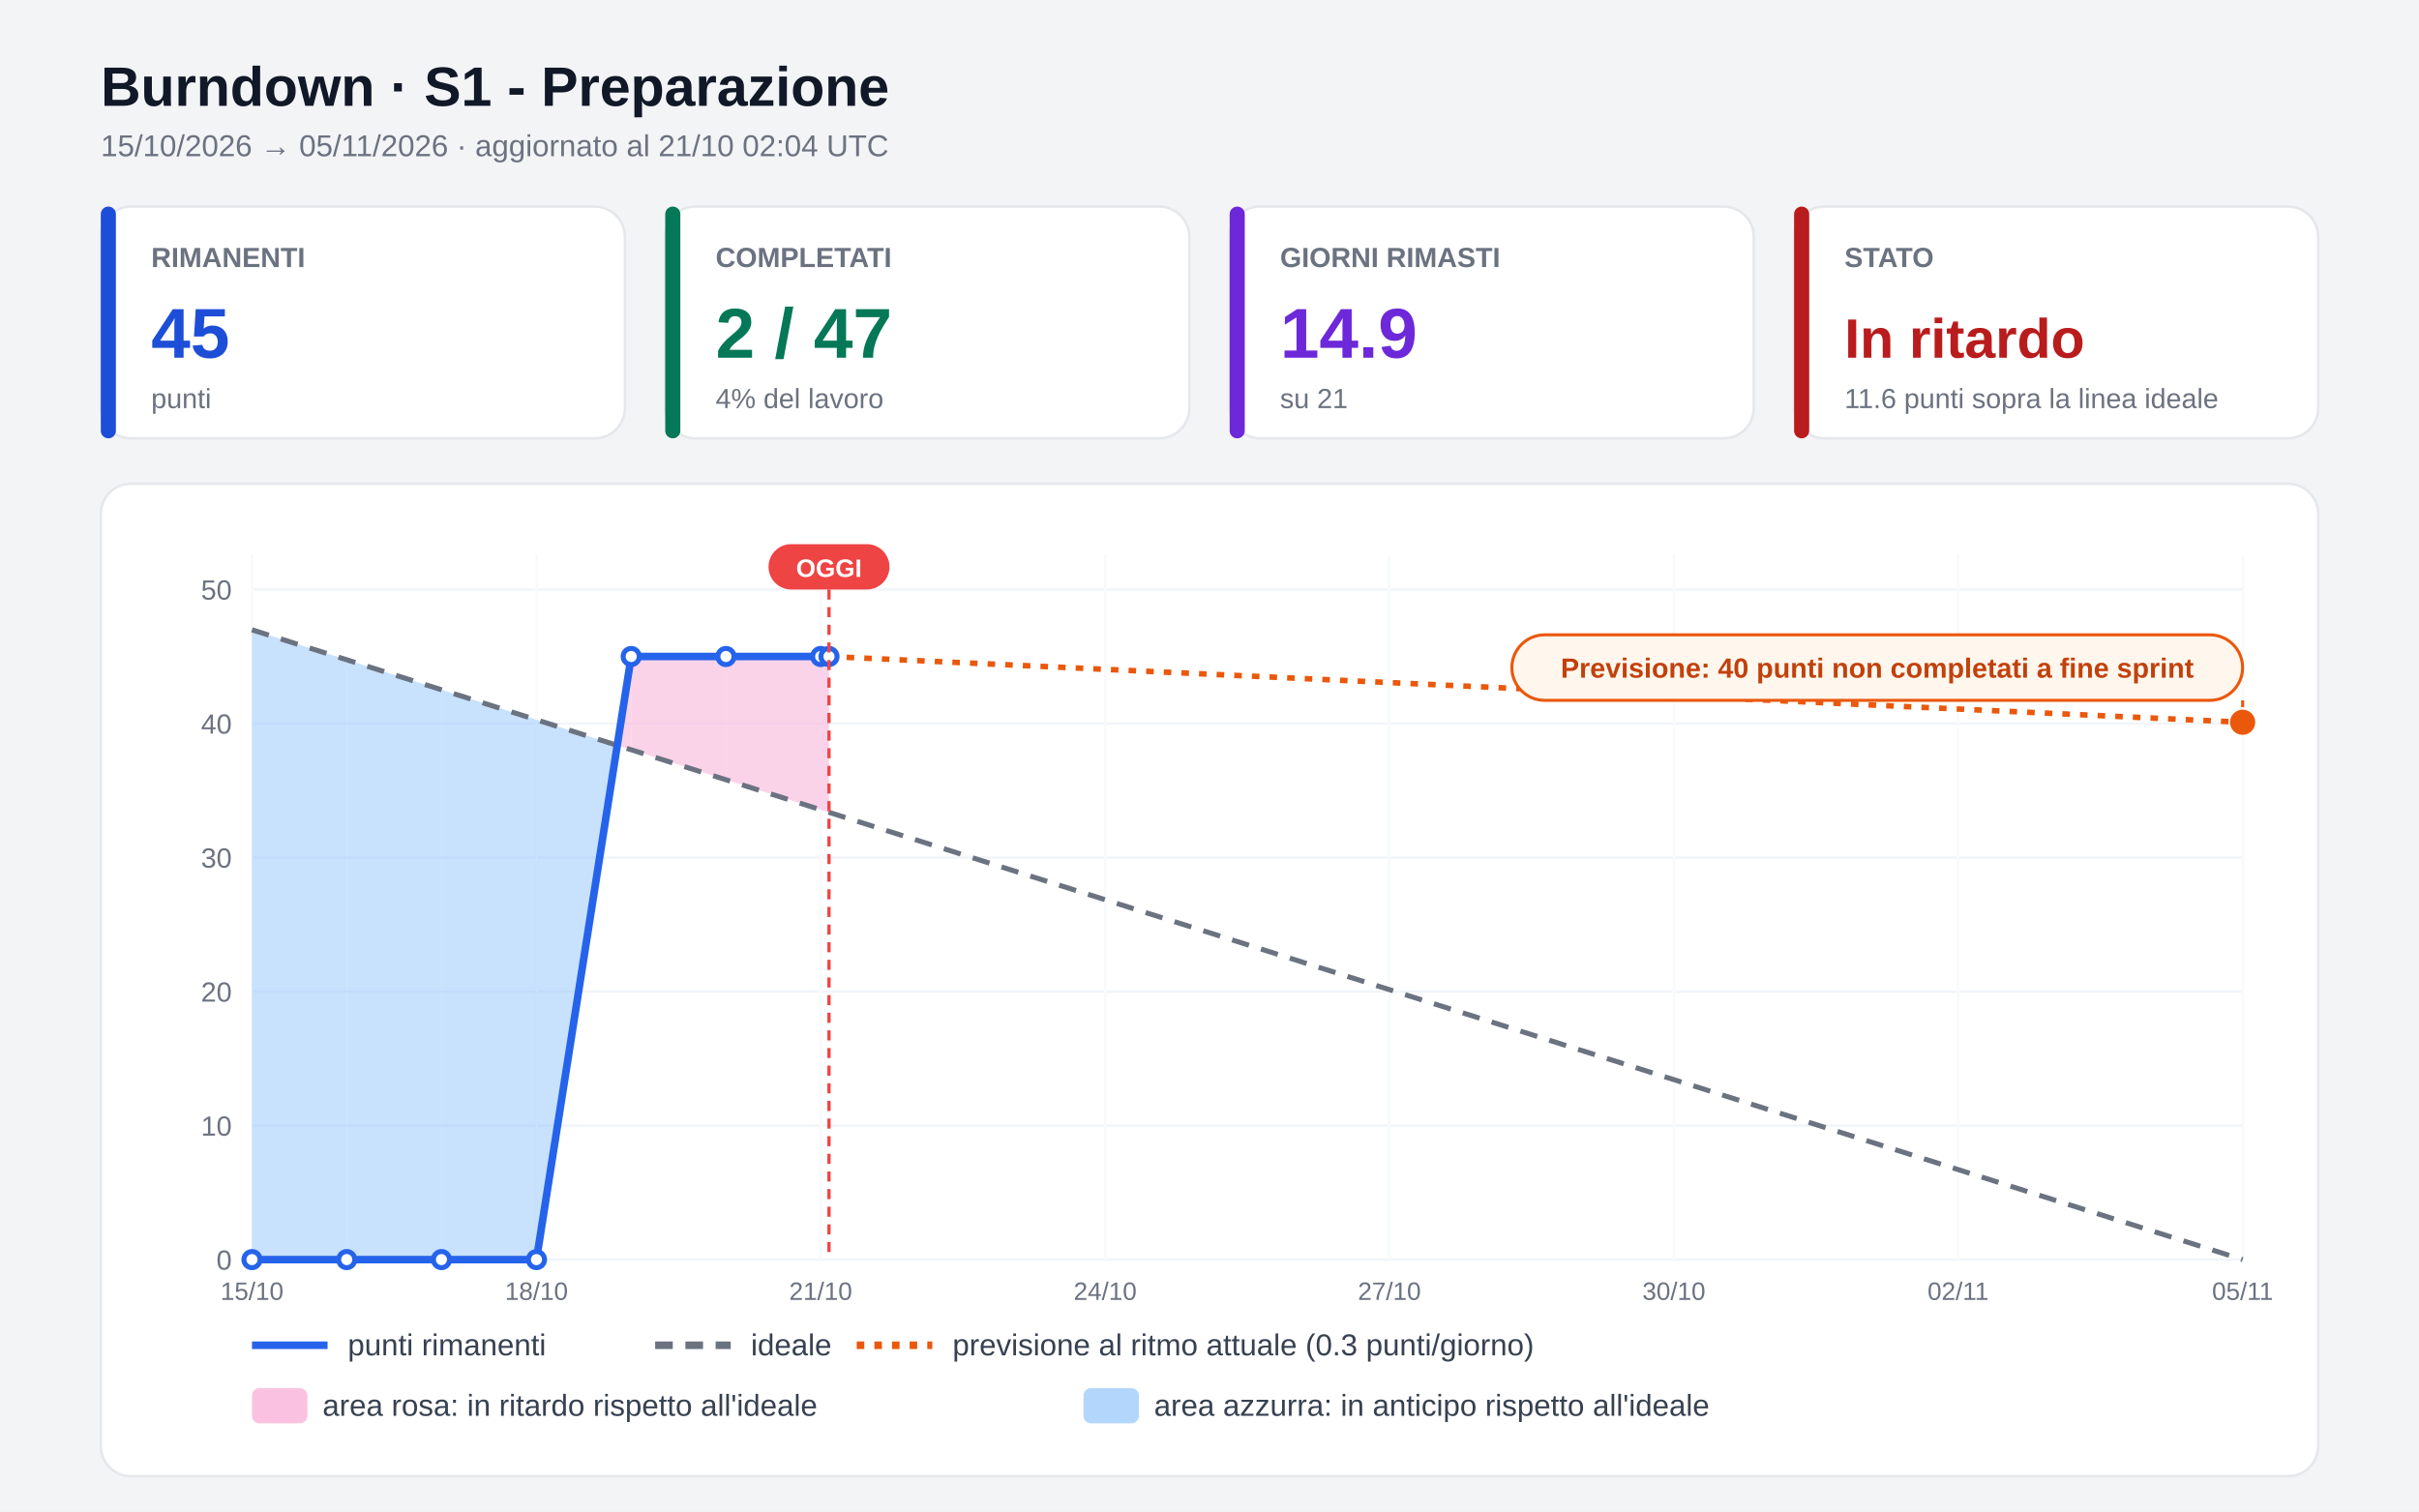
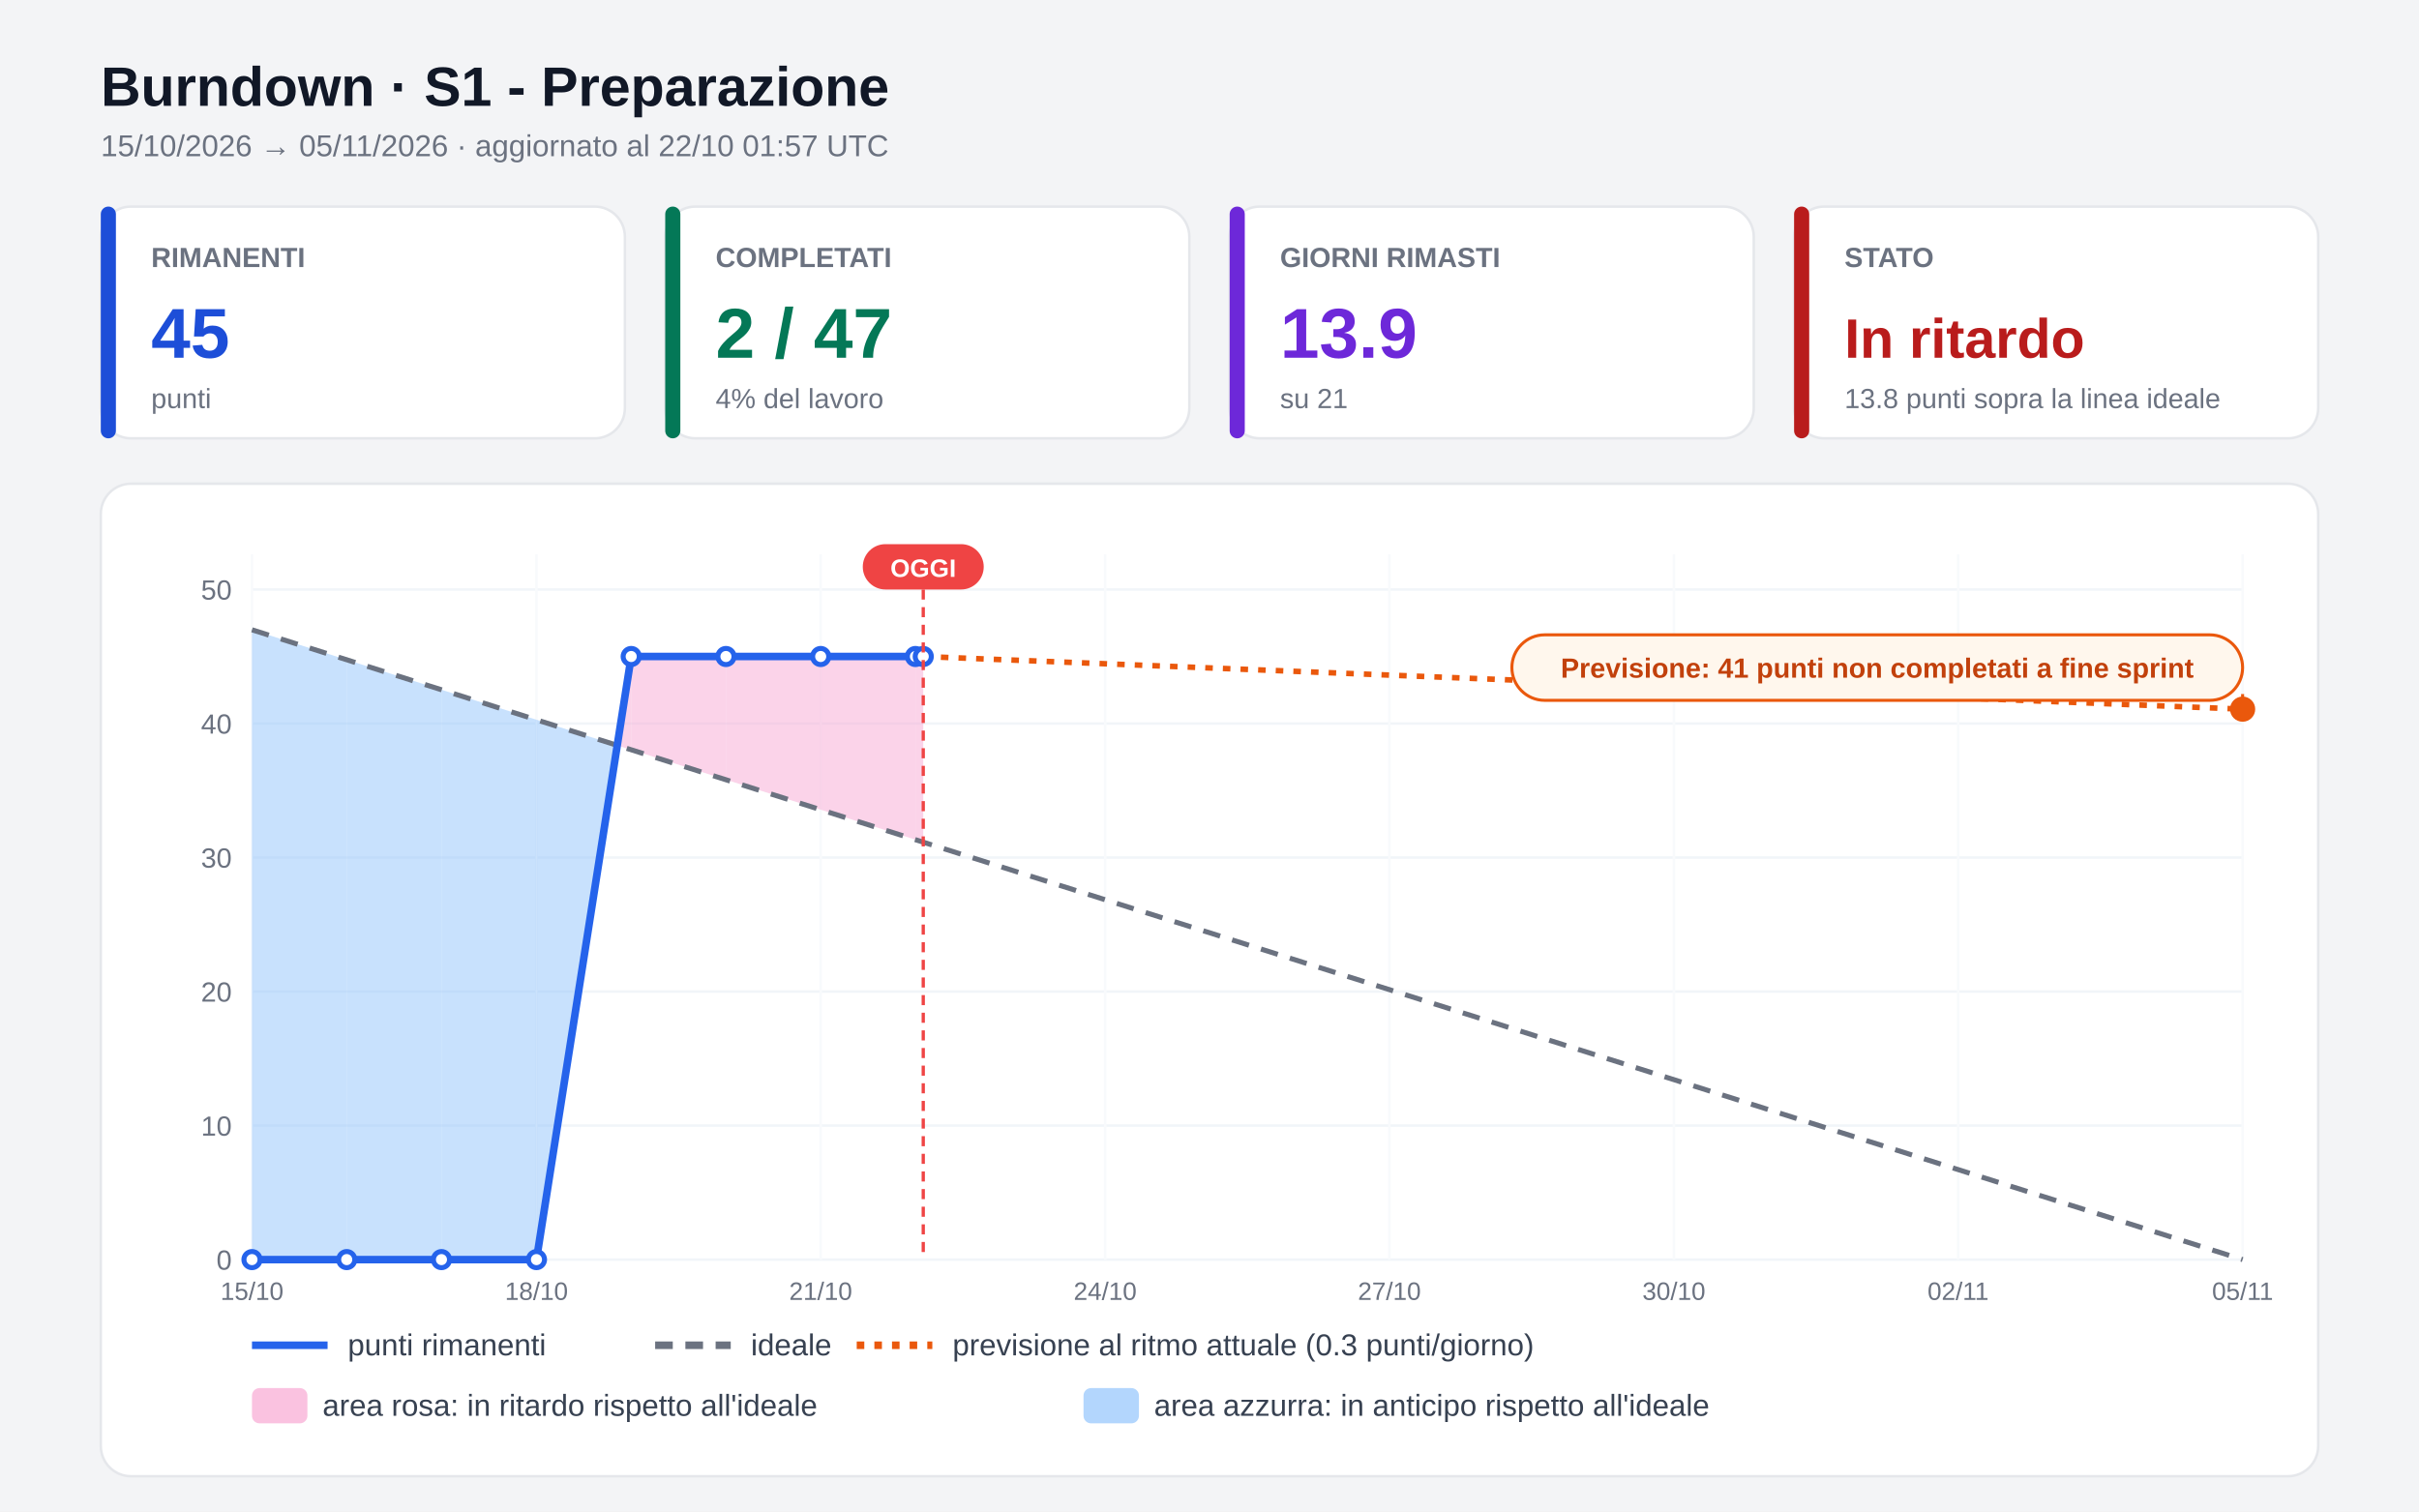
<svg xmlns="http://www.w3.org/2000/svg" viewBox="0 0 960 600" width="960" height="600" font-family="Arial">
  <rect width="960" height="600" fill="#f3f4f6" />
  <text x="40.0" y="42.0" font-size="22" text-anchor="start" fill="#111827" font-weight="bold">Burndown · S1 - Preparazione</text>
-   <text x="40.0" y="62.0" font-size="12" text-anchor="start" fill="#6b7280" font-weight="normal">15/10/2026 → 05/11/2026 · aggiornato al 21/10 02:04 UTC</text>
+   <text x="40.0" y="62.0" font-size="12" text-anchor="start" fill="#6b7280" font-weight="normal">15/10/2026 → 05/11/2026 · aggiornato al 22/10 01:57 UTC</text>
  <rect x="40.0" y="82.0" width="208.0" height="92.0" rx="12" fill="#ffffff" fill-opacity="1.0" stroke="#e5e7eb" stroke-width="1" />
  <rect x="40.0" y="82.0" width="6.0" height="92.0" rx="3" fill="#1d4ed8" fill-opacity="1.0" stroke="none" stroke-width="1" />
  <text x="60.0" y="106.0" font-size="11" text-anchor="start" fill="#6b7280" font-weight="bold">RIMANENTI</text>
  <text x="60.0" y="142.0" font-size="28" text-anchor="start" fill="#1d4ed8" font-weight="bold">45</text>
  <text x="60.0" y="162.0" font-size="11" text-anchor="start" fill="#6b7280" font-weight="normal">punti</text>
  <rect x="264.0" y="82.0" width="208.0" height="92.0" rx="12" fill="#ffffff" fill-opacity="1.0" stroke="#e5e7eb" stroke-width="1" />
  <rect x="264.0" y="82.0" width="6.0" height="92.0" rx="3" fill="#047857" fill-opacity="1.0" stroke="none" stroke-width="1" />
  <text x="284.0" y="106.0" font-size="11" text-anchor="start" fill="#6b7280" font-weight="bold">COMPLETATI</text>
  <text x="284.0" y="142.0" font-size="28" text-anchor="start" fill="#047857" font-weight="bold">2 / 47</text>
  <text x="284.0" y="162.0" font-size="11" text-anchor="start" fill="#6b7280" font-weight="normal">4% del lavoro</text>
  <rect x="488.0" y="82.0" width="208.0" height="92.0" rx="12" fill="#ffffff" fill-opacity="1.0" stroke="#e5e7eb" stroke-width="1" />
  <rect x="488.0" y="82.0" width="6.0" height="92.0" rx="3" fill="#6d28d9" fill-opacity="1.0" stroke="none" stroke-width="1" />
  <text x="508.0" y="106.0" font-size="11" text-anchor="start" fill="#6b7280" font-weight="bold">GIORNI RIMASTI</text>
-   <text x="508.0" y="142.0" font-size="28" text-anchor="start" fill="#6d28d9" font-weight="bold">14.9</text>
+   <text x="508.0" y="142.0" font-size="28" text-anchor="start" fill="#6d28d9" font-weight="bold">13.9</text>
  <text x="508.0" y="162.0" font-size="11" text-anchor="start" fill="#6b7280" font-weight="normal">su 21</text>
  <rect x="712.0" y="82.0" width="208.0" height="92.0" rx="12" fill="#ffffff" fill-opacity="1.0" stroke="#e5e7eb" stroke-width="1" />
  <rect x="712.0" y="82.0" width="6.0" height="92.0" rx="3" fill="#b91c1c" fill-opacity="1.0" stroke="none" stroke-width="1" />
  <text x="732.0" y="106.0" font-size="11" text-anchor="start" fill="#6b7280" font-weight="bold">STATO</text>
  <text x="732.0" y="142.0" font-size="22" text-anchor="start" fill="#b91c1c" font-weight="bold">In ritardo</text>
-   <text x="732.0" y="162.0" font-size="11" text-anchor="start" fill="#6b7280" font-weight="normal">11.6 punti sopra la linea ideale</text>
+   <text x="732.0" y="162.0" font-size="11" text-anchor="start" fill="#6b7280" font-weight="normal">13.8 punti sopra la linea ideale</text>
  <rect x="40.0" y="192.0" width="880.0" height="394.0" rx="12" fill="#ffffff" fill-opacity="1.0" stroke="#e5e7eb" stroke-width="1" />
  <line x1="100.0" y1="500.0" x2="890.0" y2="500.0" stroke="#f1f5f9" stroke-width="1" />
  <text x="92.0" y="504.0" font-size="11" text-anchor="end" fill="#6b7280" font-weight="normal">0</text>
  <line x1="100.0" y1="446.8" x2="890.0" y2="446.8" stroke="#f1f5f9" stroke-width="1" />
  <text x="92.0" y="450.8" font-size="11" text-anchor="end" fill="#6b7280" font-weight="normal">10</text>
  <line x1="100.0" y1="393.6" x2="890.0" y2="393.6" stroke="#f1f5f9" stroke-width="1" />
  <text x="92.0" y="397.6" font-size="11" text-anchor="end" fill="#6b7280" font-weight="normal">20</text>
  <line x1="100.0" y1="340.4" x2="890.0" y2="340.4" stroke="#f1f5f9" stroke-width="1" />
  <text x="92.0" y="344.4" font-size="11" text-anchor="end" fill="#6b7280" font-weight="normal">30</text>
  <line x1="100.0" y1="287.2" x2="890.0" y2="287.2" stroke="#f1f5f9" stroke-width="1" />
  <text x="92.0" y="291.2" font-size="11" text-anchor="end" fill="#6b7280" font-weight="normal">40</text>
  <line x1="100.0" y1="234.0" x2="890.0" y2="234.0" stroke="#f1f5f9" stroke-width="1" />
  <text x="92.0" y="238.0" font-size="11" text-anchor="end" fill="#6b7280" font-weight="normal">50</text>
  <line x1="100.0" y1="220.0" x2="100.0" y2="500.0" stroke="#f8fafc" stroke-width="1" />
  <text x="100.0" y="516.0" font-size="10" text-anchor="middle" fill="#6b7280" font-weight="normal">15/10</text>
  <line x1="212.9" y1="220.0" x2="212.9" y2="500.0" stroke="#f8fafc" stroke-width="1" />
  <text x="212.9" y="516.0" font-size="10" text-anchor="middle" fill="#6b7280" font-weight="normal">18/10</text>
  <line x1="325.7" y1="220.0" x2="325.7" y2="500.0" stroke="#f8fafc" stroke-width="1" />
  <text x="325.7" y="516.0" font-size="10" text-anchor="middle" fill="#6b7280" font-weight="normal">21/10</text>
  <line x1="438.6" y1="220.0" x2="438.6" y2="500.0" stroke="#f8fafc" stroke-width="1" />
  <text x="438.6" y="516.0" font-size="10" text-anchor="middle" fill="#6b7280" font-weight="normal">24/10</text>
  <line x1="551.4" y1="220.0" x2="551.4" y2="500.0" stroke="#f8fafc" stroke-width="1" />
  <text x="551.4" y="516.0" font-size="10" text-anchor="middle" fill="#6b7280" font-weight="normal">27/10</text>
  <line x1="664.3" y1="220.0" x2="664.3" y2="500.0" stroke="#f8fafc" stroke-width="1" />
  <text x="664.3" y="516.0" font-size="10" text-anchor="middle" fill="#6b7280" font-weight="normal">30/10</text>
  <line x1="777.1" y1="220.0" x2="777.1" y2="500.0" stroke="#f8fafc" stroke-width="1" />
  <text x="777.1" y="516.0" font-size="10" text-anchor="middle" fill="#6b7280" font-weight="normal">02/11</text>
  <line x1="890.0" y1="220.0" x2="890.0" y2="500.0" stroke="#f8fafc" stroke-width="1" />
  <text x="890.0" y="516.0" font-size="10" text-anchor="middle" fill="#6b7280" font-weight="normal">05/11</text>
  <polygon points="100.0,500.0 137.6,500.0 137.6,261.9 100.0,250.0" fill="#93c5fd" fill-opacity="0.5" stroke="none" stroke-width="1.5" stroke-linejoin="round" />
  <polygon points="137.6,500.0 175.2,500.0 175.2,273.8 137.6,261.9" fill="#93c5fd" fill-opacity="0.5" stroke="none" stroke-width="1.5" stroke-linejoin="round" />
  <polygon points="175.2,500.0 212.9,500.0 212.9,285.7 175.2,273.8" fill="#93c5fd" fill-opacity="0.5" stroke="none" stroke-width="1.5" stroke-linejoin="round" />
  <polygon points="212.9,500.0 244.9,295.9 212.9,285.7" fill="#93c5fd" fill-opacity="0.5" stroke="none" stroke-width="1.5" stroke-linejoin="round" />
  <polygon points="244.9,295.9 250.5,260.6 250.5,297.6" fill="#f9a8d4" fill-opacity="0.5" stroke="none" stroke-width="1.5" stroke-linejoin="round" />
  <polygon points="250.5,260.6 288.1,260.6 288.1,309.5 250.5,297.6" fill="#f9a8d4" fill-opacity="0.5" stroke="none" stroke-width="1.5" stroke-linejoin="round" />
  <polygon points="288.1,260.6 325.7,260.6 325.7,321.4 288.1,309.5" fill="#f9a8d4" fill-opacity="0.5" stroke="none" stroke-width="1.5" stroke-linejoin="round" />
-   <polygon points="325.7,260.6 329.0,260.6 329.0,322.5 325.7,321.4" fill="#f9a8d4" fill-opacity="0.5" stroke="none" stroke-width="1.5" stroke-linejoin="round" />
+   <polygon points="325.7,260.6 363.3,260.6 363.3,333.3 325.7,321.4" fill="#f9a8d4" fill-opacity="0.5" stroke="none" stroke-width="1.5" stroke-linejoin="round" />
+   <polygon points="363.3,260.6 366.4,260.6 366.4,334.3 363.3,333.3" fill="#f9a8d4" fill-opacity="0.5" stroke="none" stroke-width="1.5" stroke-linejoin="round" />
  <polyline points="100.0,250.0 890.0,500.0" fill="none" fill-opacity="1.0" stroke="#6b7280" stroke-width="2" stroke-linejoin="round" stroke-dasharray="7 5" />
-   <polyline points="329.0,260.6 890.0,286.7" fill="none" fill-opacity="1.0" stroke="#ea580c" stroke-width="2.2" stroke-linejoin="round" stroke-dasharray="3 4" />
-   <polyline points="100.0,500.0 137.6,500.0 175.2,500.0 212.9,500.0 250.5,260.6 288.1,260.6 325.7,260.6 329.0,260.6" fill="none" fill-opacity="1.0" stroke="#2563eb" stroke-width="3" stroke-linejoin="round" />
+   <polyline points="366.4,260.6 890.0,281.5" fill="none" fill-opacity="1.0" stroke="#ea580c" stroke-width="2.2" stroke-linejoin="round" stroke-dasharray="3 4" />
+   <polyline points="100.0,500.0 137.6,500.0 175.2,500.0 212.9,500.0 250.5,260.6 288.1,260.6 325.7,260.6 363.3,260.6 366.4,260.6" fill="none" fill-opacity="1.0" stroke="#2563eb" stroke-width="3" stroke-linejoin="round" />
  <circle cx="100.0" cy="500.0" r="3.2" fill="#ffffff" stroke="#2563eb" stroke-width="2" />
  <circle cx="137.6" cy="500.0" r="3.2" fill="#ffffff" stroke="#2563eb" stroke-width="2" />
  <circle cx="175.2" cy="500.0" r="3.2" fill="#ffffff" stroke="#2563eb" stroke-width="2" />
  <circle cx="212.9" cy="500.0" r="3.2" fill="#ffffff" stroke="#2563eb" stroke-width="2" />
  <circle cx="250.5" cy="260.6" r="3.2" fill="#ffffff" stroke="#2563eb" stroke-width="2" />
  <circle cx="288.1" cy="260.6" r="3.2" fill="#ffffff" stroke="#2563eb" stroke-width="2" />
  <circle cx="325.7" cy="260.6" r="3.2" fill="#ffffff" stroke="#2563eb" stroke-width="2" />
-   <circle cx="329.0" cy="260.6" r="3.2" fill="#ffffff" stroke="#2563eb" stroke-width="2" />
-   <line x1="329.0" y1="220.0" x2="329.0" y2="500.0" stroke="#ef4444" stroke-width="1.3" stroke-dasharray="4 3" />
-   <rect x="305.0" y="216.0" width="48.0" height="18.0" rx="9" fill="#ef4444" fill-opacity="1.0" stroke="none" stroke-width="1" />
-   <text x="329.0" y="229.0" font-size="10" text-anchor="middle" fill="#ffffff" font-weight="bold">OGGI</text>
-   <circle cx="890.0" cy="286.7" r="5" fill="#ea580c" />
-   <line x1="890.0" y1="278.0" x2="890.0" y2="280.7" stroke="#ea580c" stroke-width="1.2" stroke-dasharray="3 3" />
+   <circle cx="363.3" cy="260.6" r="3.2" fill="#ffffff" stroke="#2563eb" stroke-width="2" />
+   <circle cx="366.4" cy="260.6" r="3.2" fill="#ffffff" stroke="#2563eb" stroke-width="2" />
+   <line x1="366.4" y1="220.0" x2="366.4" y2="500.0" stroke="#ef4444" stroke-width="1.3" stroke-dasharray="4 3" />
+   <rect x="342.4" y="216.0" width="48.0" height="18.0" rx="9" fill="#ef4444" fill-opacity="1.0" stroke="none" stroke-width="1" />
+   <text x="366.4" y="229.0" font-size="10" text-anchor="middle" fill="#ffffff" font-weight="bold">OGGI</text>
+   <circle cx="890.0" cy="281.5" r="5" fill="#ea580c" />
+   <line x1="890.0" y1="278.0" x2="890.0" y2="275.5" stroke="#ea580c" stroke-width="1.2" stroke-dasharray="3 3" />
  <rect x="600.0" y="252.0" width="290.0" height="26.0" rx="13" fill="#fff7ed" fill-opacity="1.0" stroke="#ea580c" stroke-width="1.2" />
-   <text x="745.0" y="269.0" font-size="11" text-anchor="middle" fill="#c2410c" font-weight="bold">Previsione: 40 punti non completati a fine sprint</text>
+   <text x="745.0" y="269.0" font-size="11" text-anchor="middle" fill="#c2410c" font-weight="bold">Previsione: 41 punti non completati a fine sprint</text>
  <line x1="100.0" y1="534.0" x2="130.0" y2="534.0" stroke="#2563eb" stroke-width="3" />
  <text x="138.0" y="538.0" font-size="12" text-anchor="start" fill="#374151" font-weight="normal">punti rimanenti</text>
  <line x1="260.0" y1="534.0" x2="290.0" y2="534.0" stroke="#6b7280" stroke-width="3" stroke-dasharray="7 5" />
  <text x="298.0" y="538.0" font-size="12" text-anchor="start" fill="#374151" font-weight="normal">ideale</text>
  <line x1="340.0" y1="534.0" x2="370.0" y2="534.0" stroke="#ea580c" stroke-width="3" stroke-dasharray="3 4" />
  <text x="378.0" y="538.0" font-size="12" text-anchor="start" fill="#374151" font-weight="normal">previsione al ritmo attuale (0.3 punti/giorno)</text>
  <rect x="100.0" y="551.0" width="22.0" height="14.0" rx="3" fill="#f9a8d4" fill-opacity="0.7" stroke="none" stroke-width="1" />
  <text x="128.0" y="562.0" font-size="12" text-anchor="start" fill="#374151" font-weight="normal">area rosa: in ritardo rispetto all'ideale</text>
  <rect x="430.0" y="551.0" width="22.0" height="14.0" rx="3" fill="#93c5fd" fill-opacity="0.7" stroke="none" stroke-width="1" />
  <text x="458.0" y="562.0" font-size="12" text-anchor="start" fill="#374151" font-weight="normal">area azzurra: in anticipo rispetto all'ideale</text>
</svg>
